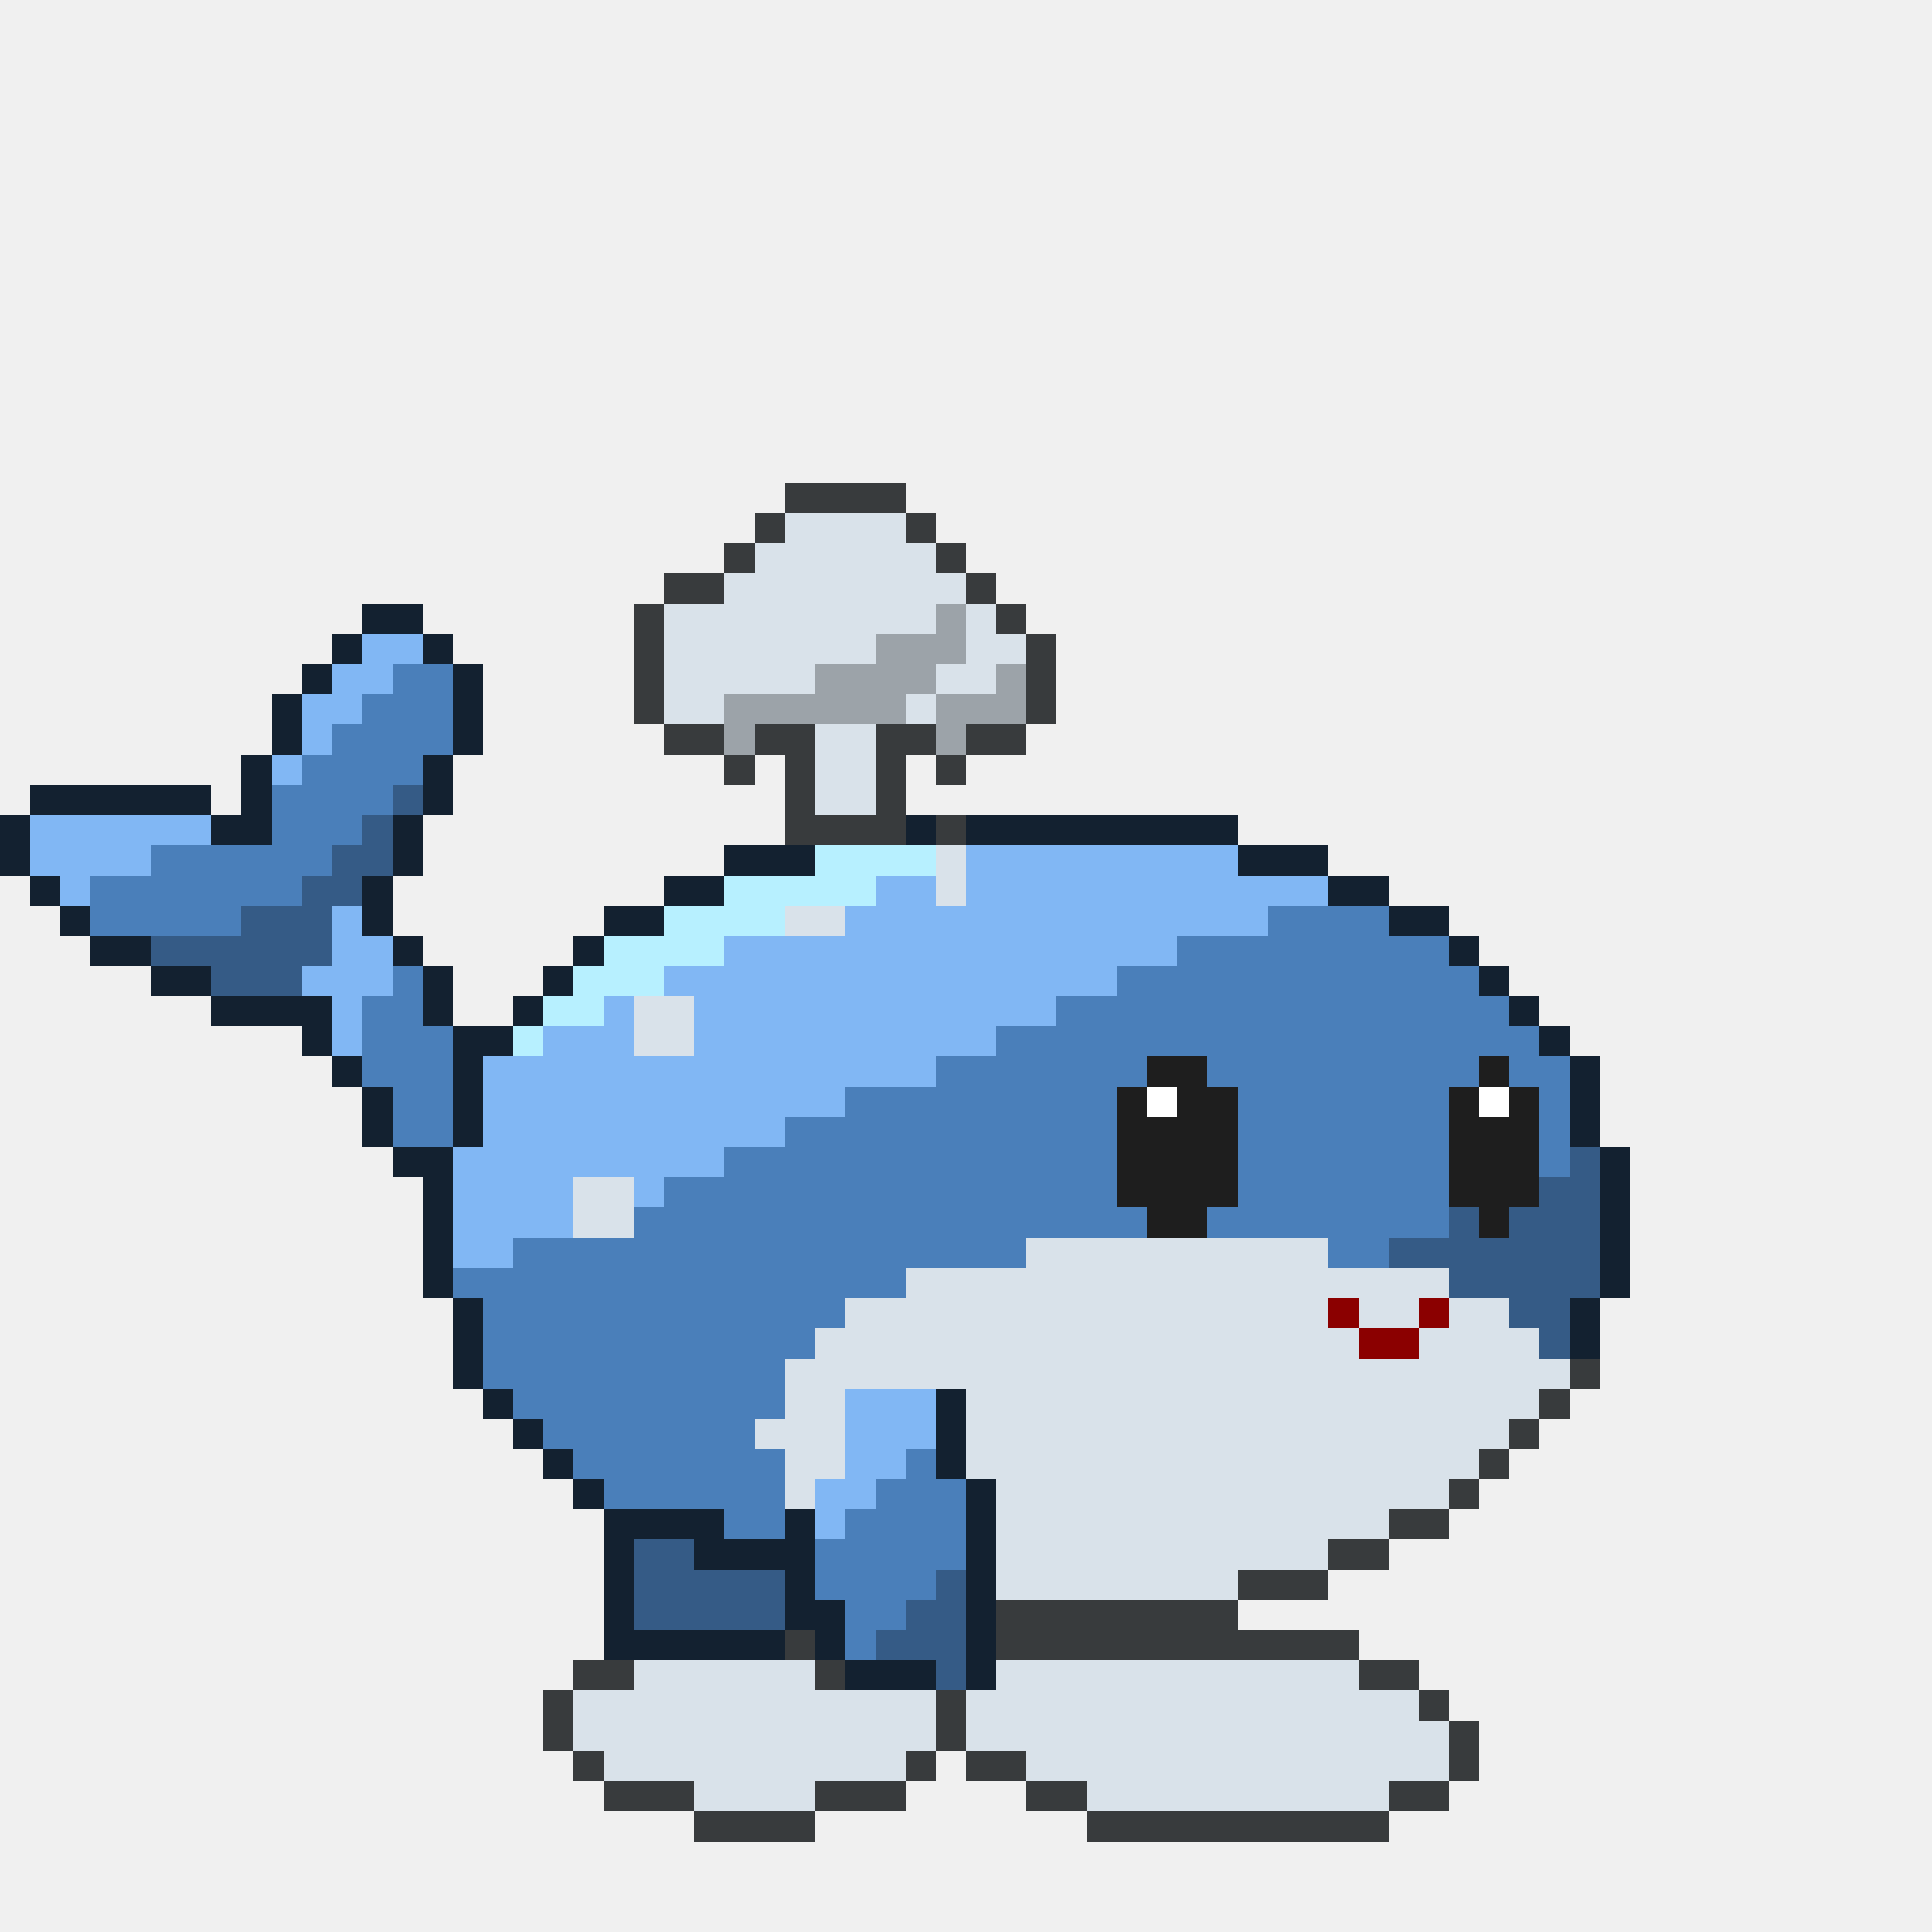
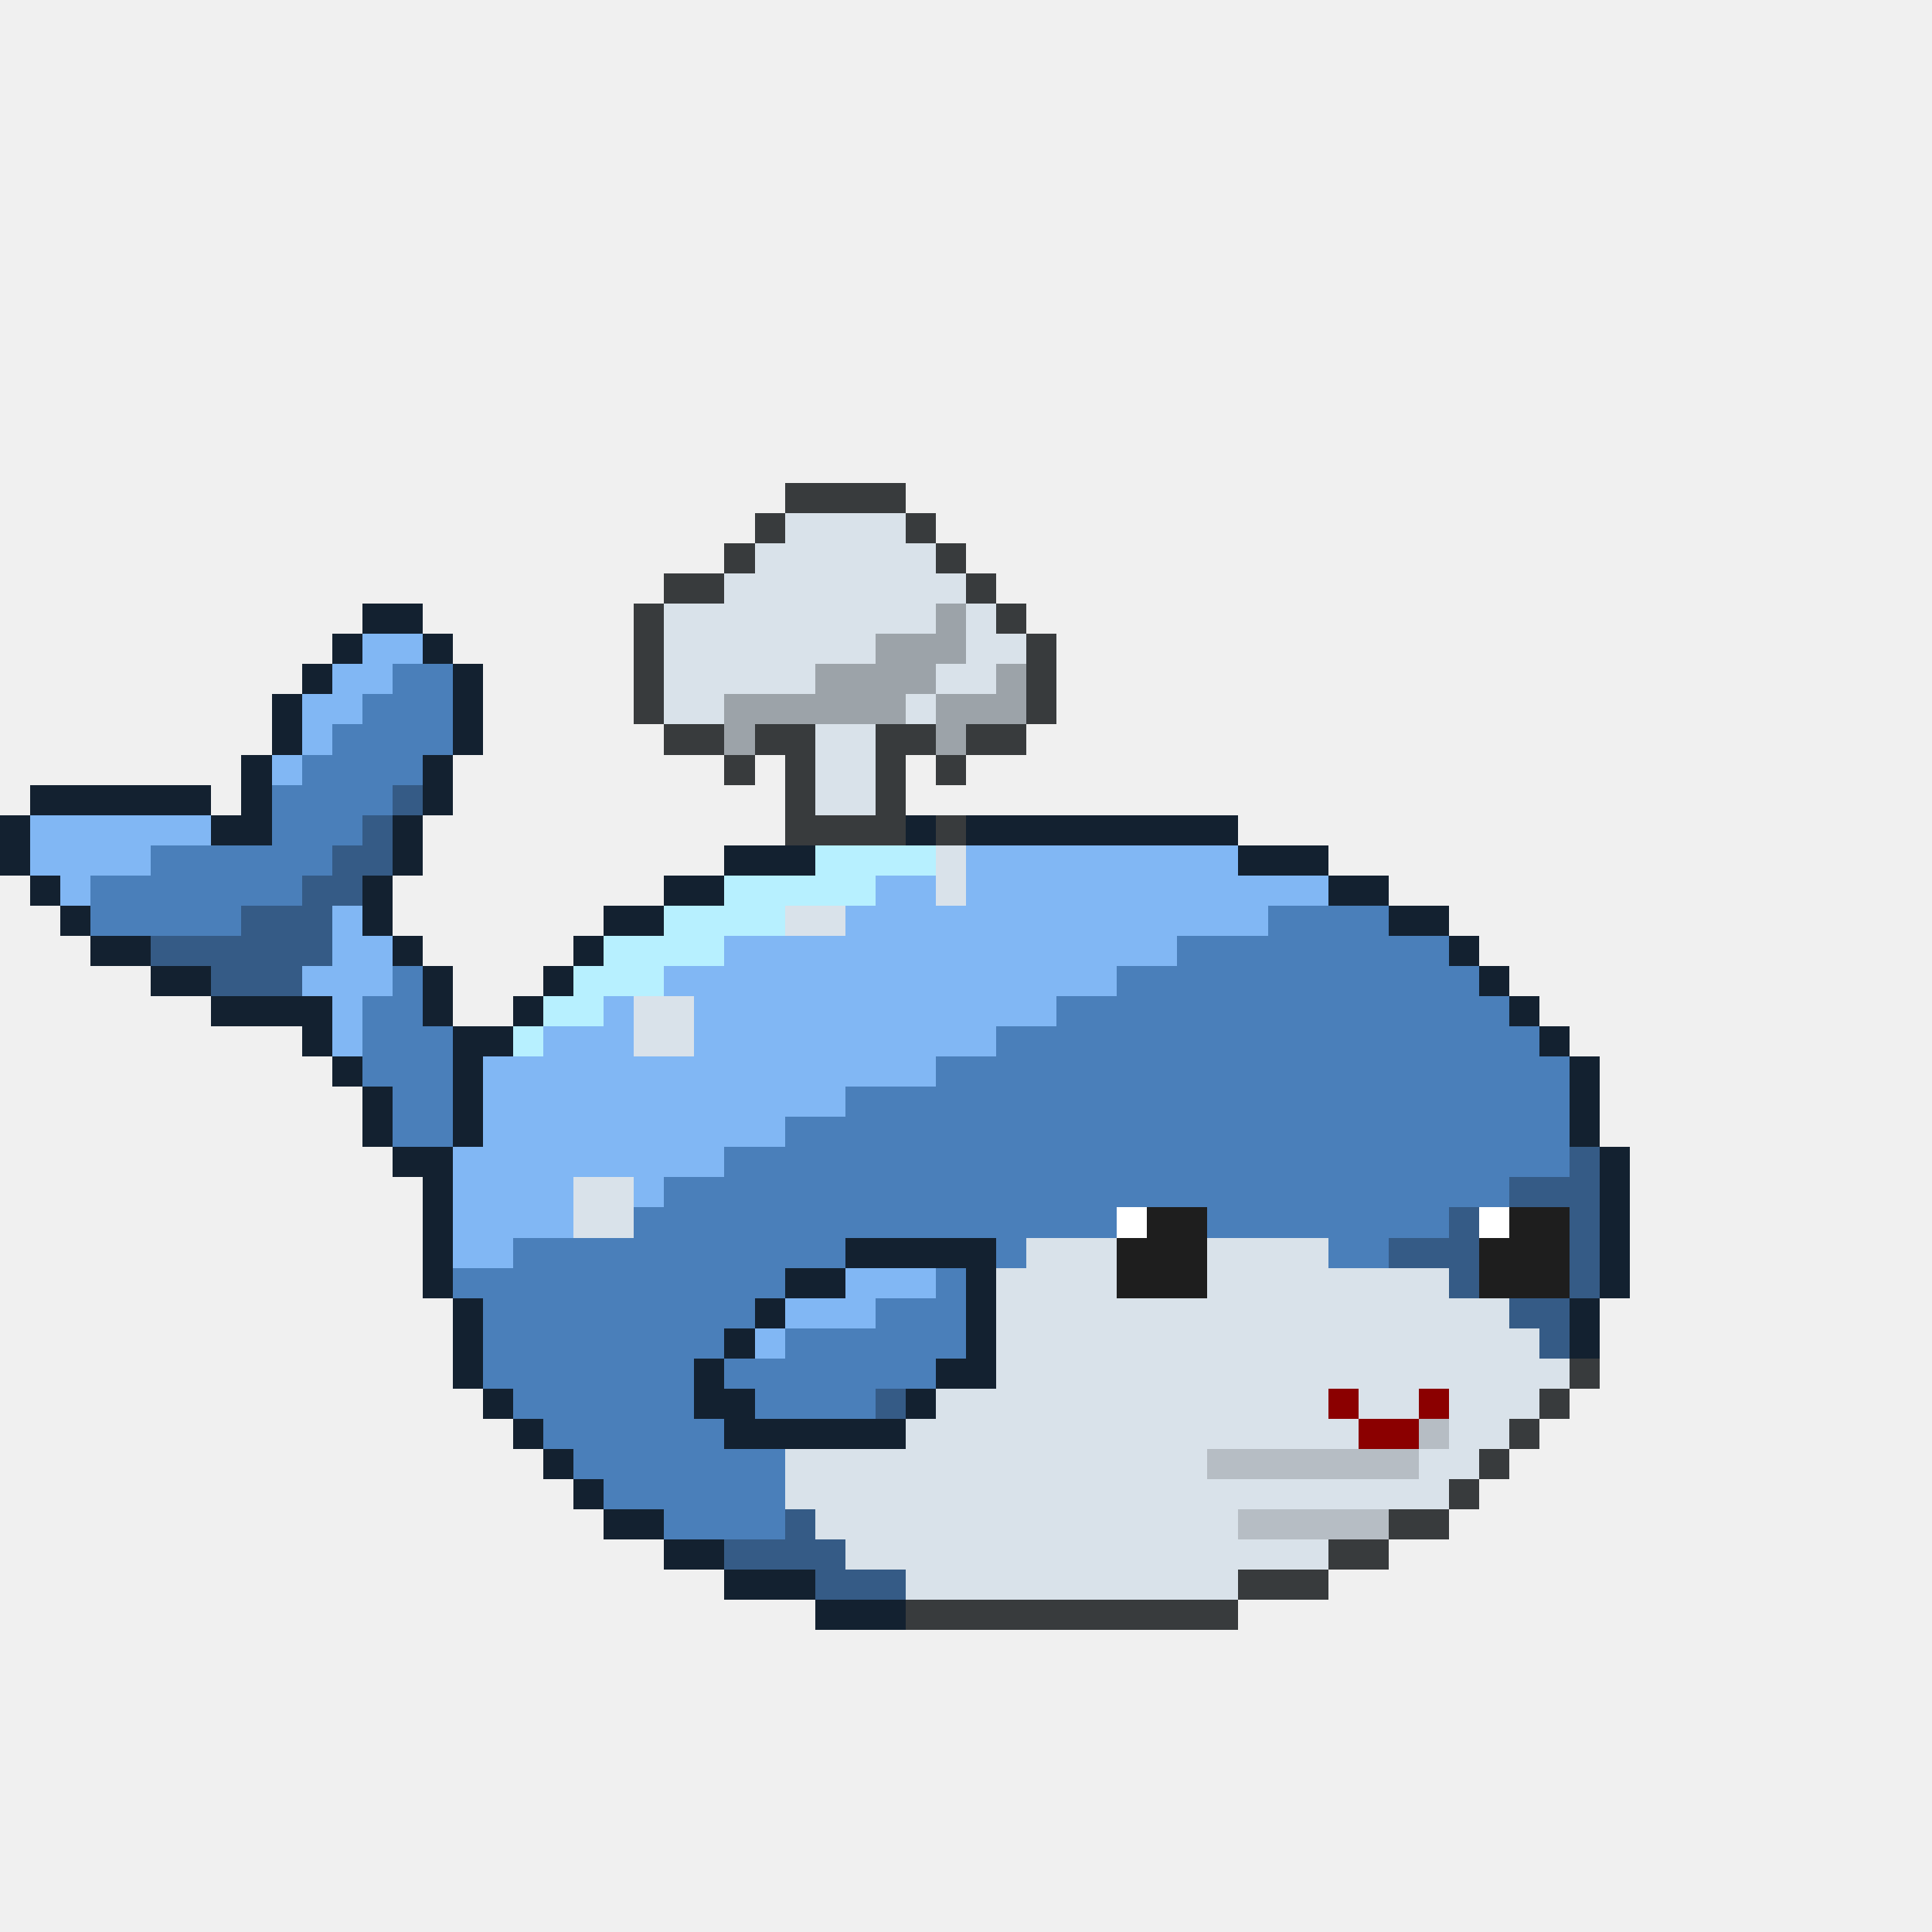
<svg xmlns="http://www.w3.org/2000/svg" viewBox="0 0 128 128" width="128" height="128" shape-rendering="crispEdges">
  <rect x="52" y="32" width="8" height="2" fill="#383b3d" />
  <rect x="50" y="34" width="2" height="2" fill="#383b3d" />
  <rect x="52" y="34" width="8" height="2" fill="#d9e2ea" />
  <rect x="60" y="34" width="2" height="2" fill="#383b3d" />
  <rect x="48" y="36" width="2" height="2" fill="#383b3d" />
  <rect x="50" y="36" width="12" height="2" fill="#d9e2ea" />
  <rect x="62" y="36" width="2" height="2" fill="#383b3d" />
  <rect x="44" y="38" width="4" height="2" fill="#383b3d" />
  <rect x="48" y="38" width="16" height="2" fill="#d9e2ea" />
  <rect x="64" y="38" width="2" height="2" fill="#383b3d" />
  <rect x="24" y="40" width="4" height="2" fill="#132130" />
  <rect x="42" y="40" width="2" height="2" fill="#383b3d" />
  <rect x="44" y="40" width="18" height="2" fill="#d9e2ea" />
  <rect x="62" y="40" width="2" height="2" fill="#9ca3a9" />
  <rect x="64" y="40" width="2" height="2" fill="#d9e2ea" />
  <rect x="66" y="40" width="2" height="2" fill="#383b3d" />
  <rect x="22" y="42" width="2" height="2" fill="#132130" />
  <rect x="24" y="42" width="4" height="2" fill="#81b7f4" />
  <rect x="28" y="42" width="2" height="2" fill="#132130" />
  <rect x="42" y="42" width="2" height="2" fill="#383b3d" />
  <rect x="44" y="42" width="14" height="2" fill="#d9e2ea" />
  <rect x="58" y="42" width="6" height="2" fill="#9ca3a9" />
  <rect x="64" y="42" width="4" height="2" fill="#d9e2ea" />
  <rect x="68" y="42" width="2" height="2" fill="#383b3d" />
  <rect x="20" y="44" width="2" height="2" fill="#132130" />
  <rect x="22" y="44" width="4" height="2" fill="#81b7f4" />
  <rect x="26" y="44" width="4" height="2" fill="#4a7fba" />
  <rect x="30" y="44" width="2" height="2" fill="#132130" />
  <rect x="42" y="44" width="2" height="2" fill="#383b3d" />
  <rect x="44" y="44" width="10" height="2" fill="#d9e2ea" />
  <rect x="54" y="44" width="8" height="2" fill="#9ca3a9" />
  <rect x="62" y="44" width="4" height="2" fill="#d9e2ea" />
  <rect x="66" y="44" width="2" height="2" fill="#9ca3a9" />
  <rect x="68" y="44" width="2" height="2" fill="#383b3d" />
  <rect x="18" y="46" width="2" height="2" fill="#132130" />
  <rect x="20" y="46" width="4" height="2" fill="#81b7f4" />
  <rect x="24" y="46" width="6" height="2" fill="#4a7fba" />
  <rect x="30" y="46" width="2" height="2" fill="#132130" />
  <rect x="42" y="46" width="2" height="2" fill="#383b3d" />
  <rect x="44" y="46" width="4" height="2" fill="#d9e2ea" />
  <rect x="48" y="46" width="12" height="2" fill="#9ca3a9" />
  <rect x="60" y="46" width="2" height="2" fill="#d9e2ea" />
  <rect x="62" y="46" width="6" height="2" fill="#9ca3a9" />
  <rect x="68" y="46" width="2" height="2" fill="#383b3d" />
  <rect x="18" y="48" width="2" height="2" fill="#132130" />
  <rect x="20" y="48" width="2" height="2" fill="#81b7f4" />
  <rect x="22" y="48" width="8" height="2" fill="#4a7fba" />
  <rect x="30" y="48" width="2" height="2" fill="#132130" />
  <rect x="44" y="48" width="4" height="2" fill="#383b3d" />
  <rect x="48" y="48" width="2" height="2" fill="#9ca3a9" />
  <rect x="50" y="48" width="4" height="2" fill="#383b3d" />
  <rect x="54" y="48" width="4" height="2" fill="#d9e2ea" />
  <rect x="58" y="48" width="4" height="2" fill="#383b3d" />
  <rect x="62" y="48" width="2" height="2" fill="#9ca3a9" />
  <rect x="64" y="48" width="4" height="2" fill="#383b3d" />
  <rect x="16" y="50" width="2" height="2" fill="#132130" />
  <rect x="18" y="50" width="2" height="2" fill="#81b7f4" />
  <rect x="20" y="50" width="8" height="2" fill="#4a7fba" />
  <rect x="28" y="50" width="2" height="2" fill="#132130" />
  <rect x="48" y="50" width="2" height="2" fill="#383b3d" />
  <rect x="52" y="50" width="2" height="2" fill="#383b3d" />
  <rect x="54" y="50" width="4" height="2" fill="#d9e2ea" />
  <rect x="58" y="50" width="2" height="2" fill="#383b3d" />
  <rect x="62" y="50" width="2" height="2" fill="#383b3d" />
  <rect x="2" y="52" width="12" height="2" fill="#132130" />
  <rect x="16" y="52" width="2" height="2" fill="#132130" />
  <rect x="18" y="52" width="8" height="2" fill="#4a7fba" />
  <rect x="26" y="52" width="2" height="2" fill="#355b86" />
  <rect x="28" y="52" width="2" height="2" fill="#132130" />
  <rect x="52" y="52" width="2" height="2" fill="#383b3d" />
  <rect x="54" y="52" width="4" height="2" fill="#d9e2ea" />
  <rect x="58" y="52" width="2" height="2" fill="#383b3d" />
  <rect x="0" y="54" width="2" height="2" fill="#132130" />
  <rect x="2" y="54" width="12" height="2" fill="#81b7f4" />
  <rect x="14" y="54" width="4" height="2" fill="#132130" />
  <rect x="18" y="54" width="6" height="2" fill="#4a7fba" />
  <rect x="24" y="54" width="2" height="2" fill="#355b86" />
  <rect x="26" y="54" width="2" height="2" fill="#132130" />
  <rect x="52" y="54" width="8" height="2" fill="#383b3d" />
  <rect x="60" y="54" width="2" height="2" fill="#132130" />
  <rect x="62" y="54" width="2" height="2" fill="#383b3d" />
  <rect x="64" y="54" width="18" height="2" fill="#132130" />
  <rect x="0" y="56" width="2" height="2" fill="#132130" />
  <rect x="2" y="56" width="8" height="2" fill="#81b7f4" />
  <rect x="10" y="56" width="12" height="2" fill="#4a7fba" />
  <rect x="22" y="56" width="4" height="2" fill="#355b86" />
  <rect x="26" y="56" width="2" height="2" fill="#132130" />
  <rect x="48" y="56" width="6" height="2" fill="#132130" />
  <rect x="54" y="56" width="8" height="2" fill="#b7f0ff" />
  <rect x="62" y="56" width="2" height="2" fill="#d9e2ea" />
  <rect x="64" y="56" width="18" height="2" fill="#81b7f4" />
  <rect x="82" y="56" width="6" height="2" fill="#132130" />
  <rect x="2" y="58" width="2" height="2" fill="#132130" />
  <rect x="4" y="58" width="2" height="2" fill="#81b7f4" />
  <rect x="6" y="58" width="14" height="2" fill="#4a7fba" />
  <rect x="20" y="58" width="4" height="2" fill="#355b86" />
  <rect x="24" y="58" width="2" height="2" fill="#132130" />
  <rect x="44" y="58" width="4" height="2" fill="#132130" />
  <rect x="48" y="58" width="10" height="2" fill="#b7f0ff" />
  <rect x="58" y="58" width="4" height="2" fill="#81b7f4" />
  <rect x="62" y="58" width="2" height="2" fill="#d9e2ea" />
  <rect x="64" y="58" width="24" height="2" fill="#81b7f4" />
  <rect x="88" y="58" width="4" height="2" fill="#132130" />
  <rect x="4" y="60" width="2" height="2" fill="#132130" />
  <rect x="6" y="60" width="10" height="2" fill="#4a7fba" />
  <rect x="16" y="60" width="6" height="2" fill="#355b86" />
  <rect x="22" y="60" width="2" height="2" fill="#81b7f4" />
  <rect x="24" y="60" width="2" height="2" fill="#132130" />
  <rect x="40" y="60" width="4" height="2" fill="#132130" />
  <rect x="44" y="60" width="8" height="2" fill="#b7f0ff" />
  <rect x="52" y="60" width="4" height="2" fill="#d9e2ea" />
  <rect x="56" y="60" width="28" height="2" fill="#81b7f4" />
  <rect x="84" y="60" width="8" height="2" fill="#4a7fba" />
  <rect x="92" y="60" width="4" height="2" fill="#132130" />
  <rect x="6" y="62" width="4" height="2" fill="#132130" />
  <rect x="10" y="62" width="12" height="2" fill="#355b86" />
  <rect x="22" y="62" width="4" height="2" fill="#81b7f4" />
  <rect x="26" y="62" width="2" height="2" fill="#132130" />
  <rect x="38" y="62" width="2" height="2" fill="#132130" />
  <rect x="40" y="62" width="8" height="2" fill="#b7f0ff" />
  <rect x="48" y="62" width="30" height="2" fill="#81b7f4" />
  <rect x="78" y="62" width="18" height="2" fill="#4a7fba" />
  <rect x="96" y="62" width="2" height="2" fill="#132130" />
  <rect x="10" y="64" width="4" height="2" fill="#132130" />
  <rect x="14" y="64" width="6" height="2" fill="#355b86" />
  <rect x="20" y="64" width="6" height="2" fill="#81b7f4" />
  <rect x="26" y="64" width="2" height="2" fill="#4a7fba" />
  <rect x="28" y="64" width="2" height="2" fill="#132130" />
  <rect x="36" y="64" width="2" height="2" fill="#132130" />
  <rect x="38" y="64" width="6" height="2" fill="#b7f0ff" />
  <rect x="44" y="64" width="30" height="2" fill="#81b7f4" />
  <rect x="74" y="64" width="24" height="2" fill="#4a7fba" />
  <rect x="98" y="64" width="2" height="2" fill="#132130" />
  <rect x="14" y="66" width="8" height="2" fill="#132130" />
  <rect x="22" y="66" width="2" height="2" fill="#81b7f4" />
  <rect x="24" y="66" width="4" height="2" fill="#4a7fba" />
  <rect x="28" y="66" width="2" height="2" fill="#132130" />
  <rect x="34" y="66" width="2" height="2" fill="#132130" />
  <rect x="36" y="66" width="4" height="2" fill="#b7f0ff" />
  <rect x="40" y="66" width="2" height="2" fill="#81b7f4" />
  <rect x="42" y="66" width="4" height="2" fill="#d9e2ea" />
  <rect x="46" y="66" width="24" height="2" fill="#81b7f4" />
  <rect x="70" y="66" width="30" height="2" fill="#4a7fba" />
  <rect x="100" y="66" width="2" height="2" fill="#132130" />
  <rect x="20" y="68" width="2" height="2" fill="#132130" />
  <rect x="22" y="68" width="2" height="2" fill="#81b7f4" />
  <rect x="24" y="68" width="6" height="2" fill="#4a7fba" />
  <rect x="30" y="68" width="4" height="2" fill="#132130" />
  <rect x="34" y="68" width="2" height="2" fill="#b7f0ff" />
  <rect x="36" y="68" width="6" height="2" fill="#81b7f4" />
  <rect x="42" y="68" width="4" height="2" fill="#d9e2ea" />
  <rect x="46" y="68" width="20" height="2" fill="#81b7f4" />
  <rect x="66" y="68" width="36" height="2" fill="#4a7fba" />
  <rect x="102" y="68" width="2" height="2" fill="#132130" />
  <rect x="22" y="70" width="2" height="2" fill="#132130" />
  <rect x="24" y="70" width="6" height="2" fill="#4a7fba" />
  <rect x="30" y="70" width="2" height="2" fill="#132130" />
  <rect x="32" y="70" width="30" height="2" fill="#81b7f4" />
-   <rect x="62" y="70" width="14" height="2" fill="#4a7fba" />
-   <rect x="76" y="70" width="4" height="2" fill="#1e1e1e" />
-   <rect x="80" y="70" width="18" height="2" fill="#4a7fba" />
-   <rect x="98" y="70" width="2" height="2" fill="#1e1e1e" />
-   <rect x="100" y="70" width="4" height="2" fill="#4a7fba" />
+   <rect x="62" y="70" width="42" height="2" fill="#4a7fba" />
  <rect x="104" y="70" width="2" height="2" fill="#132130" />
  <rect x="24" y="72" width="2" height="2" fill="#132130" />
  <rect x="26" y="72" width="4" height="2" fill="#4a7fba" />
  <rect x="30" y="72" width="2" height="2" fill="#132130" />
  <rect x="32" y="72" width="24" height="2" fill="#81b7f4" />
-   <rect x="56" y="72" width="18" height="2" fill="#4a7fba" />
-   <rect x="74" y="72" width="2" height="2" fill="#1e1e1e" />
-   <rect x="76" y="72" width="2" height="2" fill="#ffffff" />
-   <rect x="78" y="72" width="4" height="2" fill="#1e1e1e" />
-   <rect x="82" y="72" width="14" height="2" fill="#4a7fba" />
-   <rect x="96" y="72" width="2" height="2" fill="#1e1e1e" />
-   <rect x="98" y="72" width="2" height="2" fill="#ffffff" />
-   <rect x="100" y="72" width="2" height="2" fill="#1e1e1e" />
-   <rect x="102" y="72" width="2" height="2" fill="#4a7fba" />
+   <rect x="56" y="72" width="48" height="2" fill="#4a7fba" />
  <rect x="104" y="72" width="2" height="2" fill="#132130" />
  <rect x="24" y="74" width="2" height="2" fill="#132130" />
  <rect x="26" y="74" width="4" height="2" fill="#4a7fba" />
  <rect x="30" y="74" width="2" height="2" fill="#132130" />
  <rect x="32" y="74" width="20" height="2" fill="#81b7f4" />
-   <rect x="52" y="74" width="22" height="2" fill="#4a7fba" />
-   <rect x="74" y="74" width="8" height="2" fill="#1e1e1e" />
-   <rect x="82" y="74" width="14" height="2" fill="#4a7fba" />
-   <rect x="96" y="74" width="6" height="2" fill="#1e1e1e" />
-   <rect x="102" y="74" width="2" height="2" fill="#4a7fba" />
+   <rect x="52" y="74" width="52" height="2" fill="#4a7fba" />
  <rect x="104" y="74" width="2" height="2" fill="#132130" />
  <rect x="26" y="76" width="4" height="2" fill="#132130" />
  <rect x="30" y="76" width="18" height="2" fill="#81b7f4" />
-   <rect x="48" y="76" width="26" height="2" fill="#4a7fba" />
-   <rect x="74" y="76" width="8" height="2" fill="#1e1e1e" />
-   <rect x="82" y="76" width="14" height="2" fill="#4a7fba" />
-   <rect x="96" y="76" width="6" height="2" fill="#1e1e1e" />
-   <rect x="102" y="76" width="2" height="2" fill="#4a7fba" />
+   <rect x="48" y="76" width="56" height="2" fill="#4a7fba" />
  <rect x="104" y="76" width="2" height="2" fill="#355b86" />
  <rect x="106" y="76" width="2" height="2" fill="#132130" />
  <rect x="28" y="78" width="2" height="2" fill="#132130" />
  <rect x="30" y="78" width="8" height="2" fill="#81b7f4" />
  <rect x="38" y="78" width="4" height="2" fill="#d9e2ea" />
  <rect x="42" y="78" width="2" height="2" fill="#81b7f4" />
-   <rect x="44" y="78" width="30" height="2" fill="#4a7fba" />
-   <rect x="74" y="78" width="8" height="2" fill="#1e1e1e" />
-   <rect x="82" y="78" width="14" height="2" fill="#4a7fba" />
-   <rect x="96" y="78" width="6" height="2" fill="#1e1e1e" />
-   <rect x="102" y="78" width="4" height="2" fill="#355b86" />
+   <rect x="44" y="78" width="56" height="2" fill="#4a7fba" />
+   <rect x="100" y="78" width="6" height="2" fill="#355b86" />
  <rect x="106" y="78" width="2" height="2" fill="#132130" />
  <rect x="28" y="80" width="2" height="2" fill="#132130" />
  <rect x="30" y="80" width="8" height="2" fill="#81b7f4" />
  <rect x="38" y="80" width="4" height="2" fill="#d9e2ea" />
-   <rect x="42" y="80" width="34" height="2" fill="#4a7fba" />
+   <rect x="42" y="80" width="32" height="2" fill="#4a7fba" />
+   <rect x="74" y="80" width="2" height="2" fill="#ffffff" />
  <rect x="76" y="80" width="4" height="2" fill="#1e1e1e" />
  <rect x="80" y="80" width="16" height="2" fill="#4a7fba" />
  <rect x="96" y="80" width="2" height="2" fill="#355b86" />
-   <rect x="98" y="80" width="2" height="2" fill="#1e1e1e" />
-   <rect x="100" y="80" width="6" height="2" fill="#355b86" />
+   <rect x="98" y="80" width="2" height="2" fill="#ffffff" />
+   <rect x="100" y="80" width="4" height="2" fill="#1e1e1e" />
+   <rect x="104" y="80" width="2" height="2" fill="#355b86" />
  <rect x="106" y="80" width="2" height="2" fill="#132130" />
  <rect x="28" y="82" width="2" height="2" fill="#132130" />
  <rect x="30" y="82" width="4" height="2" fill="#81b7f4" />
-   <rect x="34" y="82" width="34" height="2" fill="#4a7fba" />
-   <rect x="68" y="82" width="20" height="2" fill="#d9e2ea" />
+   <rect x="34" y="82" width="22" height="2" fill="#4a7fba" />
+   <rect x="56" y="82" width="10" height="2" fill="#132130" />
+   <rect x="66" y="82" width="2" height="2" fill="#4a7fba" />
+   <rect x="68" y="82" width="6" height="2" fill="#d9e2ea" />
+   <rect x="74" y="82" width="6" height="2" fill="#1e1e1e" />
+   <rect x="80" y="82" width="8" height="2" fill="#d9e2ea" />
  <rect x="88" y="82" width="4" height="2" fill="#4a7fba" />
-   <rect x="92" y="82" width="14" height="2" fill="#355b86" />
+   <rect x="92" y="82" width="6" height="2" fill="#355b86" />
+   <rect x="98" y="82" width="6" height="2" fill="#1e1e1e" />
+   <rect x="104" y="82" width="2" height="2" fill="#355b86" />
  <rect x="106" y="82" width="2" height="2" fill="#132130" />
  <rect x="28" y="84" width="2" height="2" fill="#132130" />
-   <rect x="30" y="84" width="30" height="2" fill="#4a7fba" />
-   <rect x="60" y="84" width="36" height="2" fill="#d9e2ea" />
-   <rect x="96" y="84" width="10" height="2" fill="#355b86" />
+   <rect x="30" y="84" width="22" height="2" fill="#4a7fba" />
+   <rect x="52" y="84" width="4" height="2" fill="#132130" />
+   <rect x="56" y="84" width="6" height="2" fill="#81b7f4" />
+   <rect x="62" y="84" width="2" height="2" fill="#4a7fba" />
+   <rect x="64" y="84" width="2" height="2" fill="#132130" />
+   <rect x="66" y="84" width="8" height="2" fill="#d9e2ea" />
+   <rect x="74" y="84" width="6" height="2" fill="#1e1e1e" />
+   <rect x="80" y="84" width="16" height="2" fill="#d9e2ea" />
+   <rect x="96" y="84" width="2" height="2" fill="#355b86" />
+   <rect x="98" y="84" width="6" height="2" fill="#1e1e1e" />
+   <rect x="104" y="84" width="2" height="2" fill="#355b86" />
  <rect x="106" y="84" width="2" height="2" fill="#132130" />
  <rect x="30" y="86" width="2" height="2" fill="#132130" />
-   <rect x="32" y="86" width="24" height="2" fill="#4a7fba" />
-   <rect x="56" y="86" width="32" height="2" fill="#d9e2ea" />
-   <rect x="88" y="86" width="2" height="2" fill="#8b0000" />
-   <rect x="90" y="86" width="4" height="2" fill="#d9e2ea" />
-   <rect x="94" y="86" width="2" height="2" fill="#8b0000" />
-   <rect x="96" y="86" width="4" height="2" fill="#d9e2ea" />
+   <rect x="32" y="86" width="18" height="2" fill="#4a7fba" />
+   <rect x="50" y="86" width="2" height="2" fill="#132130" />
+   <rect x="52" y="86" width="6" height="2" fill="#81b7f4" />
+   <rect x="58" y="86" width="6" height="2" fill="#4a7fba" />
+   <rect x="64" y="86" width="2" height="2" fill="#132130" />
+   <rect x="66" y="86" width="34" height="2" fill="#d9e2ea" />
  <rect x="100" y="86" width="4" height="2" fill="#355b86" />
  <rect x="104" y="86" width="2" height="2" fill="#132130" />
  <rect x="30" y="88" width="2" height="2" fill="#132130" />
-   <rect x="32" y="88" width="22" height="2" fill="#4a7fba" />
-   <rect x="54" y="88" width="36" height="2" fill="#d9e2ea" />
-   <rect x="90" y="88" width="4" height="2" fill="#8b0000" />
-   <rect x="94" y="88" width="8" height="2" fill="#d9e2ea" />
+   <rect x="32" y="88" width="16" height="2" fill="#4a7fba" />
+   <rect x="48" y="88" width="2" height="2" fill="#132130" />
+   <rect x="50" y="88" width="2" height="2" fill="#81b7f4" />
+   <rect x="52" y="88" width="12" height="2" fill="#4a7fba" />
+   <rect x="64" y="88" width="2" height="2" fill="#132130" />
+   <rect x="66" y="88" width="36" height="2" fill="#d9e2ea" />
  <rect x="102" y="88" width="2" height="2" fill="#355b86" />
  <rect x="104" y="88" width="2" height="2" fill="#132130" />
  <rect x="30" y="90" width="2" height="2" fill="#132130" />
-   <rect x="32" y="90" width="20" height="2" fill="#4a7fba" />
-   <rect x="52" y="90" width="52" height="2" fill="#d9e2ea" />
+   <rect x="32" y="90" width="14" height="2" fill="#4a7fba" />
+   <rect x="46" y="90" width="2" height="2" fill="#132130" />
+   <rect x="48" y="90" width="14" height="2" fill="#4a7fba" />
+   <rect x="62" y="90" width="4" height="2" fill="#132130" />
+   <rect x="66" y="90" width="38" height="2" fill="#d9e2ea" />
  <rect x="104" y="90" width="2" height="2" fill="#383b3d" />
  <rect x="32" y="92" width="2" height="2" fill="#132130" />
-   <rect x="34" y="92" width="18" height="2" fill="#4a7fba" />
-   <rect x="52" y="92" width="4" height="2" fill="#d9e2ea" />
-   <rect x="56" y="92" width="6" height="2" fill="#81b7f4" />
-   <rect x="62" y="92" width="2" height="2" fill="#132130" />
-   <rect x="64" y="92" width="38" height="2" fill="#d9e2ea" />
+   <rect x="34" y="92" width="12" height="2" fill="#4a7fba" />
+   <rect x="46" y="92" width="4" height="2" fill="#132130" />
+   <rect x="50" y="92" width="8" height="2" fill="#4a7fba" />
+   <rect x="58" y="92" width="2" height="2" fill="#355b86" />
+   <rect x="60" y="92" width="2" height="2" fill="#132130" />
+   <rect x="62" y="92" width="26" height="2" fill="#d9e2ea" />
+   <rect x="88" y="92" width="2" height="2" fill="#8b0000" />
+   <rect x="90" y="92" width="4" height="2" fill="#d9e2ea" />
+   <rect x="94" y="92" width="2" height="2" fill="#8b0000" />
+   <rect x="96" y="92" width="6" height="2" fill="#d9e2ea" />
  <rect x="102" y="92" width="2" height="2" fill="#383b3d" />
  <rect x="34" y="94" width="2" height="2" fill="#132130" />
-   <rect x="36" y="94" width="14" height="2" fill="#4a7fba" />
-   <rect x="50" y="94" width="6" height="2" fill="#d9e2ea" />
-   <rect x="56" y="94" width="6" height="2" fill="#81b7f4" />
-   <rect x="62" y="94" width="2" height="2" fill="#132130" />
-   <rect x="64" y="94" width="36" height="2" fill="#d9e2ea" />
+   <rect x="36" y="94" width="12" height="2" fill="#4a7fba" />
+   <rect x="48" y="94" width="12" height="2" fill="#132130" />
+   <rect x="60" y="94" width="30" height="2" fill="#d9e2ea" />
+   <rect x="90" y="94" width="4" height="2" fill="#8b0000" />
+   <rect x="94" y="94" width="2" height="2" fill="#b6bdc4" />
+   <rect x="96" y="94" width="4" height="2" fill="#d9e2ea" />
  <rect x="100" y="94" width="2" height="2" fill="#383b3d" />
  <rect x="36" y="96" width="2" height="2" fill="#132130" />
  <rect x="38" y="96" width="14" height="2" fill="#4a7fba" />
-   <rect x="52" y="96" width="4" height="2" fill="#d9e2ea" />
-   <rect x="56" y="96" width="4" height="2" fill="#81b7f4" />
-   <rect x="60" y="96" width="2" height="2" fill="#4a7fba" />
-   <rect x="62" y="96" width="2" height="2" fill="#132130" />
-   <rect x="64" y="96" width="34" height="2" fill="#d9e2ea" />
+   <rect x="52" y="96" width="28" height="2" fill="#d9e2ea" />
+   <rect x="80" y="96" width="14" height="2" fill="#b6bdc4" />
+   <rect x="94" y="96" width="4" height="2" fill="#d9e2ea" />
  <rect x="98" y="96" width="2" height="2" fill="#383b3d" />
  <rect x="38" y="98" width="2" height="2" fill="#132130" />
  <rect x="40" y="98" width="12" height="2" fill="#4a7fba" />
-   <rect x="52" y="98" width="2" height="2" fill="#d9e2ea" />
-   <rect x="54" y="98" width="4" height="2" fill="#81b7f4" />
-   <rect x="58" y="98" width="6" height="2" fill="#4a7fba" />
-   <rect x="64" y="98" width="2" height="2" fill="#132130" />
-   <rect x="66" y="98" width="30" height="2" fill="#d9e2ea" />
+   <rect x="52" y="98" width="44" height="2" fill="#d9e2ea" />
  <rect x="96" y="98" width="2" height="2" fill="#383b3d" />
-   <rect x="40" y="100" width="8" height="2" fill="#132130" />
-   <rect x="48" y="100" width="4" height="2" fill="#4a7fba" />
-   <rect x="52" y="100" width="2" height="2" fill="#132130" />
-   <rect x="54" y="100" width="2" height="2" fill="#81b7f4" />
-   <rect x="56" y="100" width="8" height="2" fill="#4a7fba" />
-   <rect x="64" y="100" width="2" height="2" fill="#132130" />
-   <rect x="66" y="100" width="26" height="2" fill="#d9e2ea" />
+   <rect x="40" y="100" width="4" height="2" fill="#132130" />
+   <rect x="44" y="100" width="8" height="2" fill="#4a7fba" />
+   <rect x="52" y="100" width="2" height="2" fill="#355b86" />
+   <rect x="54" y="100" width="28" height="2" fill="#d9e2ea" />
+   <rect x="82" y="100" width="10" height="2" fill="#b6bdc4" />
  <rect x="92" y="100" width="4" height="2" fill="#383b3d" />
-   <rect x="40" y="102" width="2" height="2" fill="#132130" />
-   <rect x="42" y="102" width="4" height="2" fill="#355b86" />
-   <rect x="46" y="102" width="8" height="2" fill="#132130" />
-   <rect x="54" y="102" width="10" height="2" fill="#4a7fba" />
-   <rect x="64" y="102" width="2" height="2" fill="#132130" />
-   <rect x="66" y="102" width="22" height="2" fill="#d9e2ea" />
+   <rect x="44" y="102" width="4" height="2" fill="#132130" />
+   <rect x="48" y="102" width="8" height="2" fill="#355b86" />
+   <rect x="56" y="102" width="32" height="2" fill="#d9e2ea" />
  <rect x="88" y="102" width="4" height="2" fill="#383b3d" />
-   <rect x="40" y="104" width="2" height="2" fill="#132130" />
-   <rect x="42" y="104" width="10" height="2" fill="#355b86" />
-   <rect x="52" y="104" width="2" height="2" fill="#132130" />
-   <rect x="54" y="104" width="8" height="2" fill="#4a7fba" />
-   <rect x="62" y="104" width="2" height="2" fill="#355b86" />
-   <rect x="64" y="104" width="2" height="2" fill="#132130" />
-   <rect x="66" y="104" width="16" height="2" fill="#d9e2ea" />
+   <rect x="48" y="104" width="6" height="2" fill="#132130" />
+   <rect x="54" y="104" width="6" height="2" fill="#355b86" />
+   <rect x="60" y="104" width="22" height="2" fill="#d9e2ea" />
  <rect x="82" y="104" width="6" height="2" fill="#383b3d" />
-   <rect x="40" y="106" width="2" height="2" fill="#132130" />
-   <rect x="42" y="106" width="10" height="2" fill="#355b86" />
-   <rect x="52" y="106" width="4" height="2" fill="#132130" />
-   <rect x="56" y="106" width="4" height="2" fill="#4a7fba" />
-   <rect x="60" y="106" width="4" height="2" fill="#355b86" />
-   <rect x="64" y="106" width="2" height="2" fill="#132130" />
-   <rect x="66" y="106" width="16" height="2" fill="#383b3d" />
-   <rect x="40" y="108" width="12" height="2" fill="#132130" />
-   <rect x="52" y="108" width="2" height="2" fill="#383b3d" />
-   <rect x="54" y="108" width="2" height="2" fill="#132130" />
-   <rect x="56" y="108" width="2" height="2" fill="#4a7fba" />
-   <rect x="58" y="108" width="6" height="2" fill="#355b86" />
-   <rect x="64" y="108" width="2" height="2" fill="#132130" />
-   <rect x="66" y="108" width="24" height="2" fill="#383b3d" />
-   <rect x="38" y="110" width="4" height="2" fill="#383b3d" />
-   <rect x="42" y="110" width="12" height="2" fill="#d9e2ea" />
-   <rect x="54" y="110" width="2" height="2" fill="#383b3d" />
-   <rect x="56" y="110" width="6" height="2" fill="#132130" />
-   <rect x="62" y="110" width="2" height="2" fill="#355b86" />
-   <rect x="64" y="110" width="2" height="2" fill="#132130" />
-   <rect x="66" y="110" width="24" height="2" fill="#d9e2ea" />
-   <rect x="90" y="110" width="4" height="2" fill="#383b3d" />
-   <rect x="36" y="112" width="2" height="2" fill="#383b3d" />
-   <rect x="38" y="112" width="24" height="2" fill="#d9e2ea" />
-   <rect x="62" y="112" width="2" height="2" fill="#383b3d" />
-   <rect x="64" y="112" width="30" height="2" fill="#d9e2ea" />
-   <rect x="94" y="112" width="2" height="2" fill="#383b3d" />
-   <rect x="36" y="114" width="2" height="2" fill="#383b3d" />
-   <rect x="38" y="114" width="24" height="2" fill="#d9e2ea" />
-   <rect x="62" y="114" width="2" height="2" fill="#383b3d" />
-   <rect x="64" y="114" width="32" height="2" fill="#d9e2ea" />
-   <rect x="96" y="114" width="2" height="2" fill="#383b3d" />
-   <rect x="38" y="116" width="2" height="2" fill="#383b3d" />
-   <rect x="40" y="116" width="20" height="2" fill="#d9e2ea" />
-   <rect x="60" y="116" width="2" height="2" fill="#383b3d" />
-   <rect x="64" y="116" width="4" height="2" fill="#383b3d" />
-   <rect x="68" y="116" width="28" height="2" fill="#d9e2ea" />
-   <rect x="96" y="116" width="2" height="2" fill="#383b3d" />
-   <rect x="40" y="118" width="6" height="2" fill="#383b3d" />
-   <rect x="46" y="118" width="8" height="2" fill="#d9e2ea" />
-   <rect x="54" y="118" width="6" height="2" fill="#383b3d" />
-   <rect x="68" y="118" width="4" height="2" fill="#383b3d" />
-   <rect x="72" y="118" width="20" height="2" fill="#d9e2ea" />
-   <rect x="92" y="118" width="4" height="2" fill="#383b3d" />
-   <rect x="46" y="120" width="8" height="2" fill="#383b3d" />
-   <rect x="72" y="120" width="20" height="2" fill="#383b3d" />
+   <rect x="54" y="106" width="6" height="2" fill="#132130" />
+   <rect x="60" y="106" width="22" height="2" fill="#383b3d" />
</svg>
